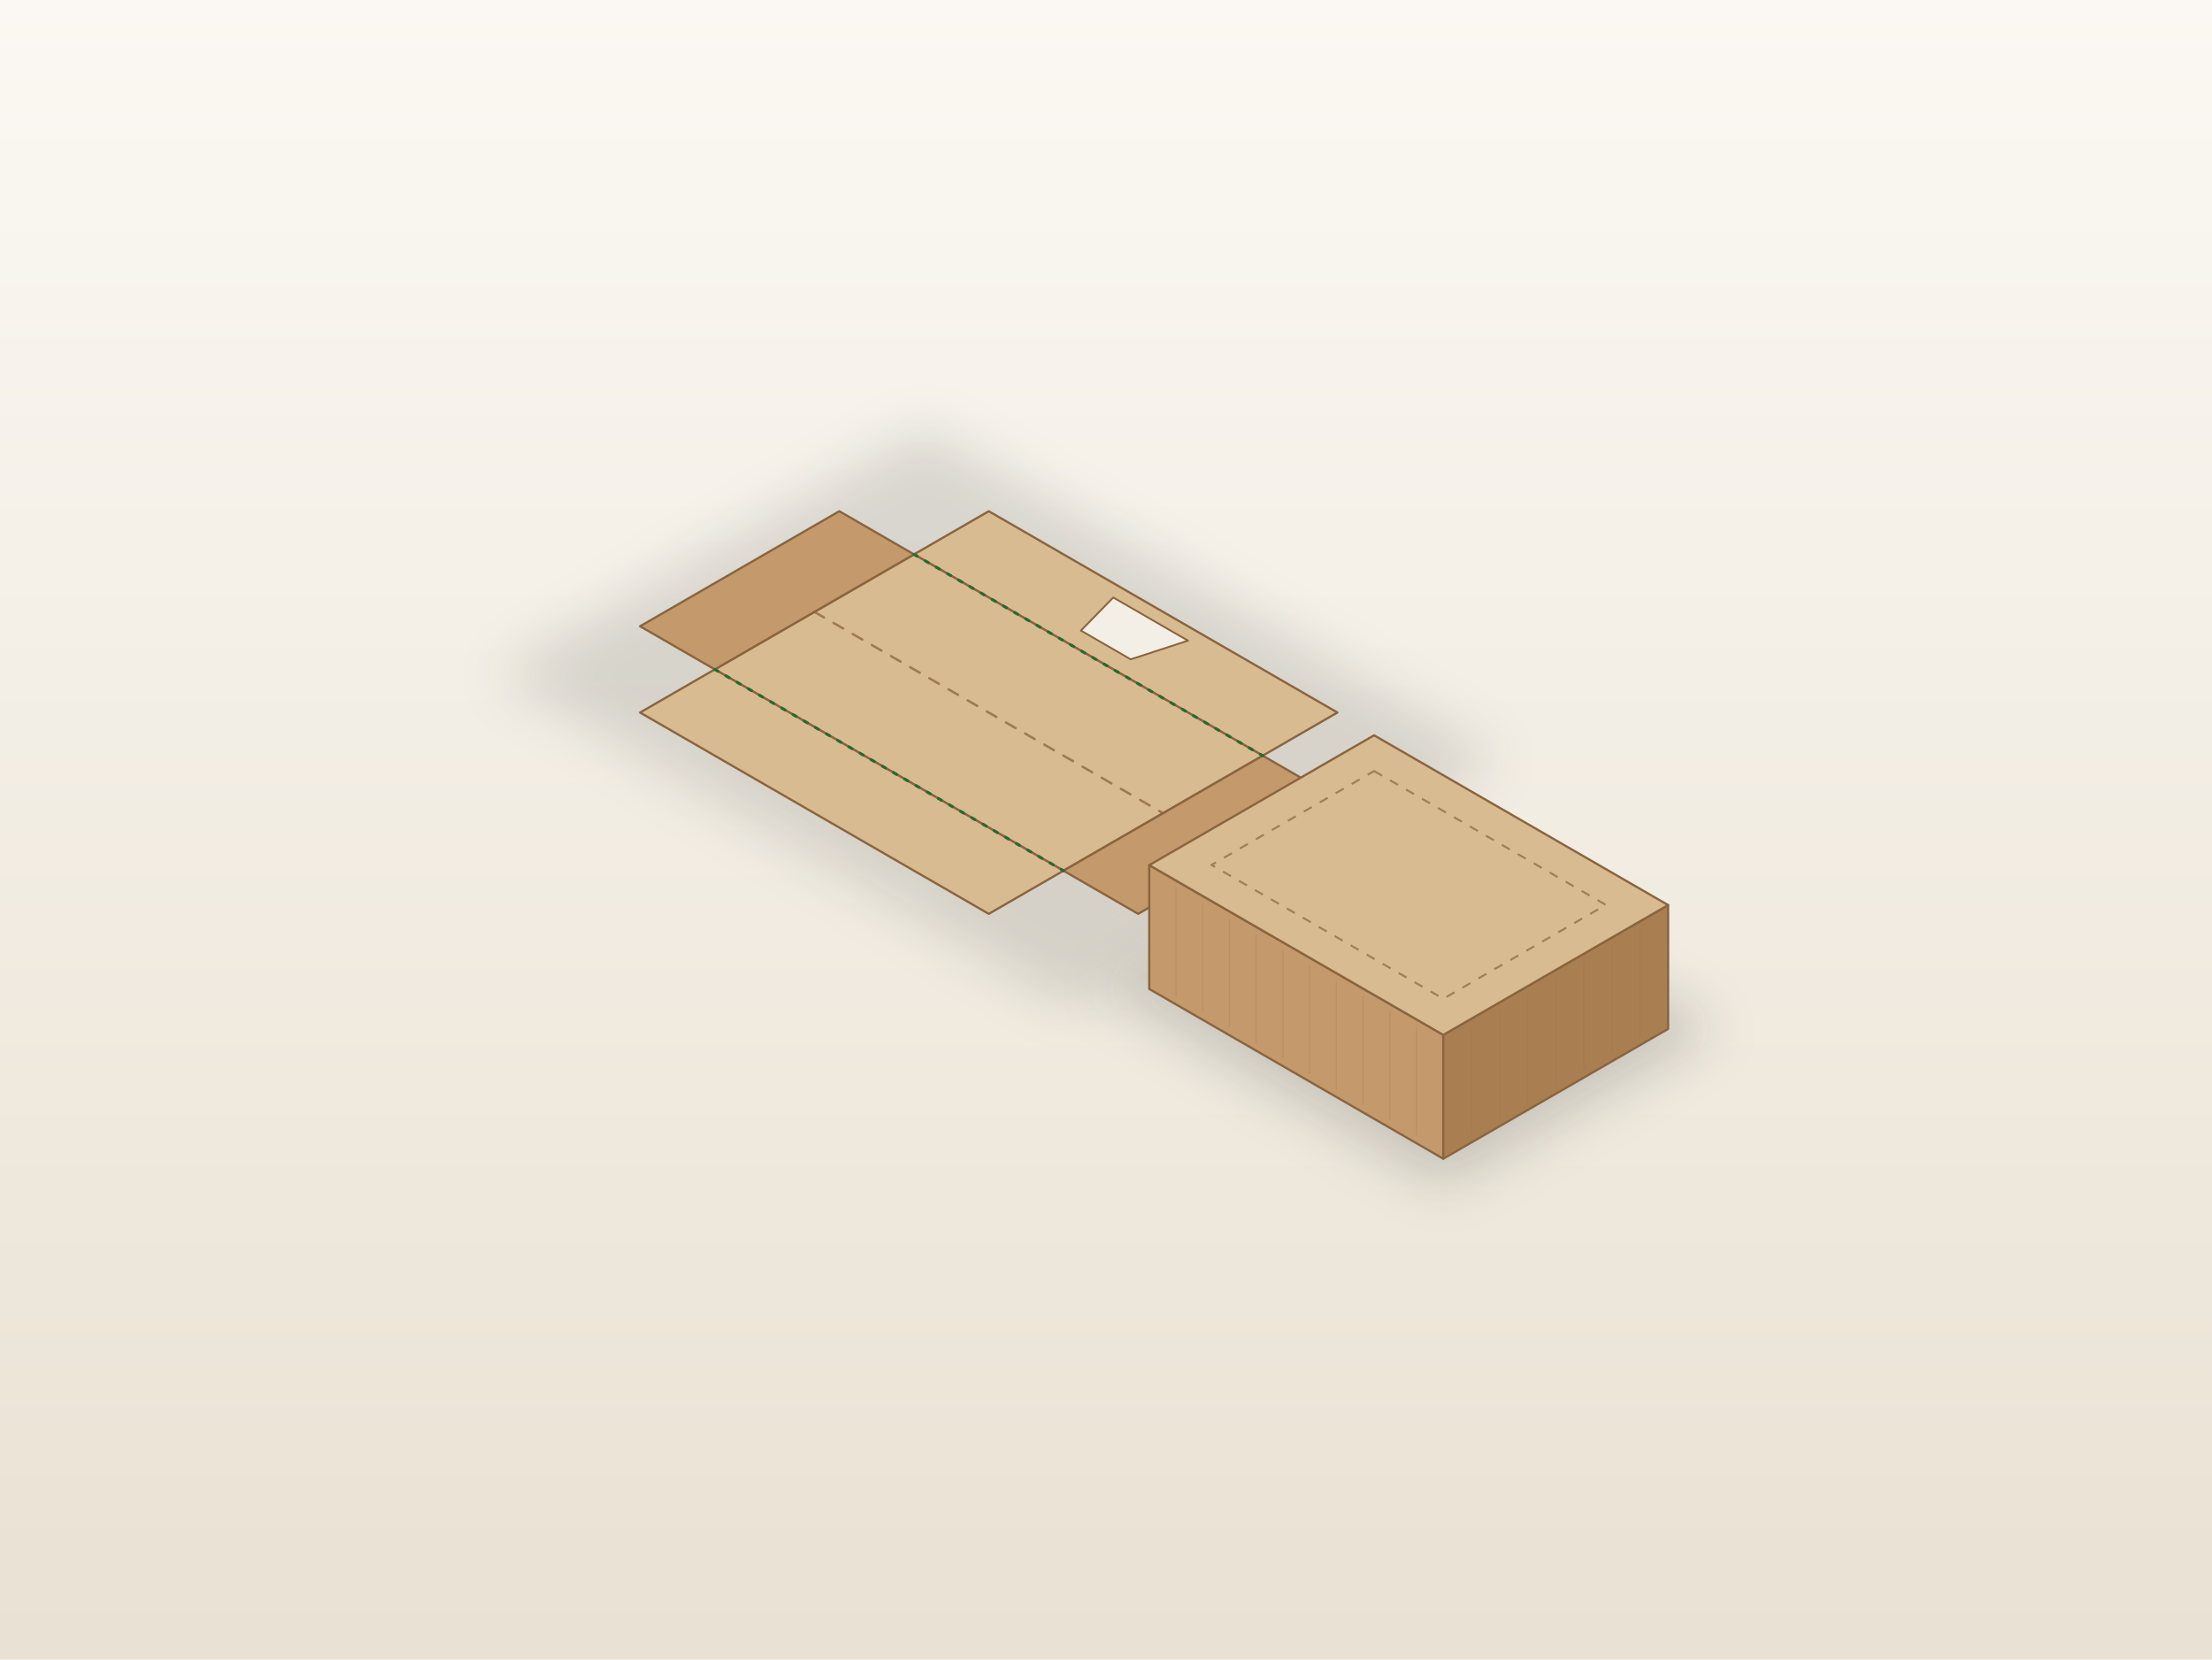
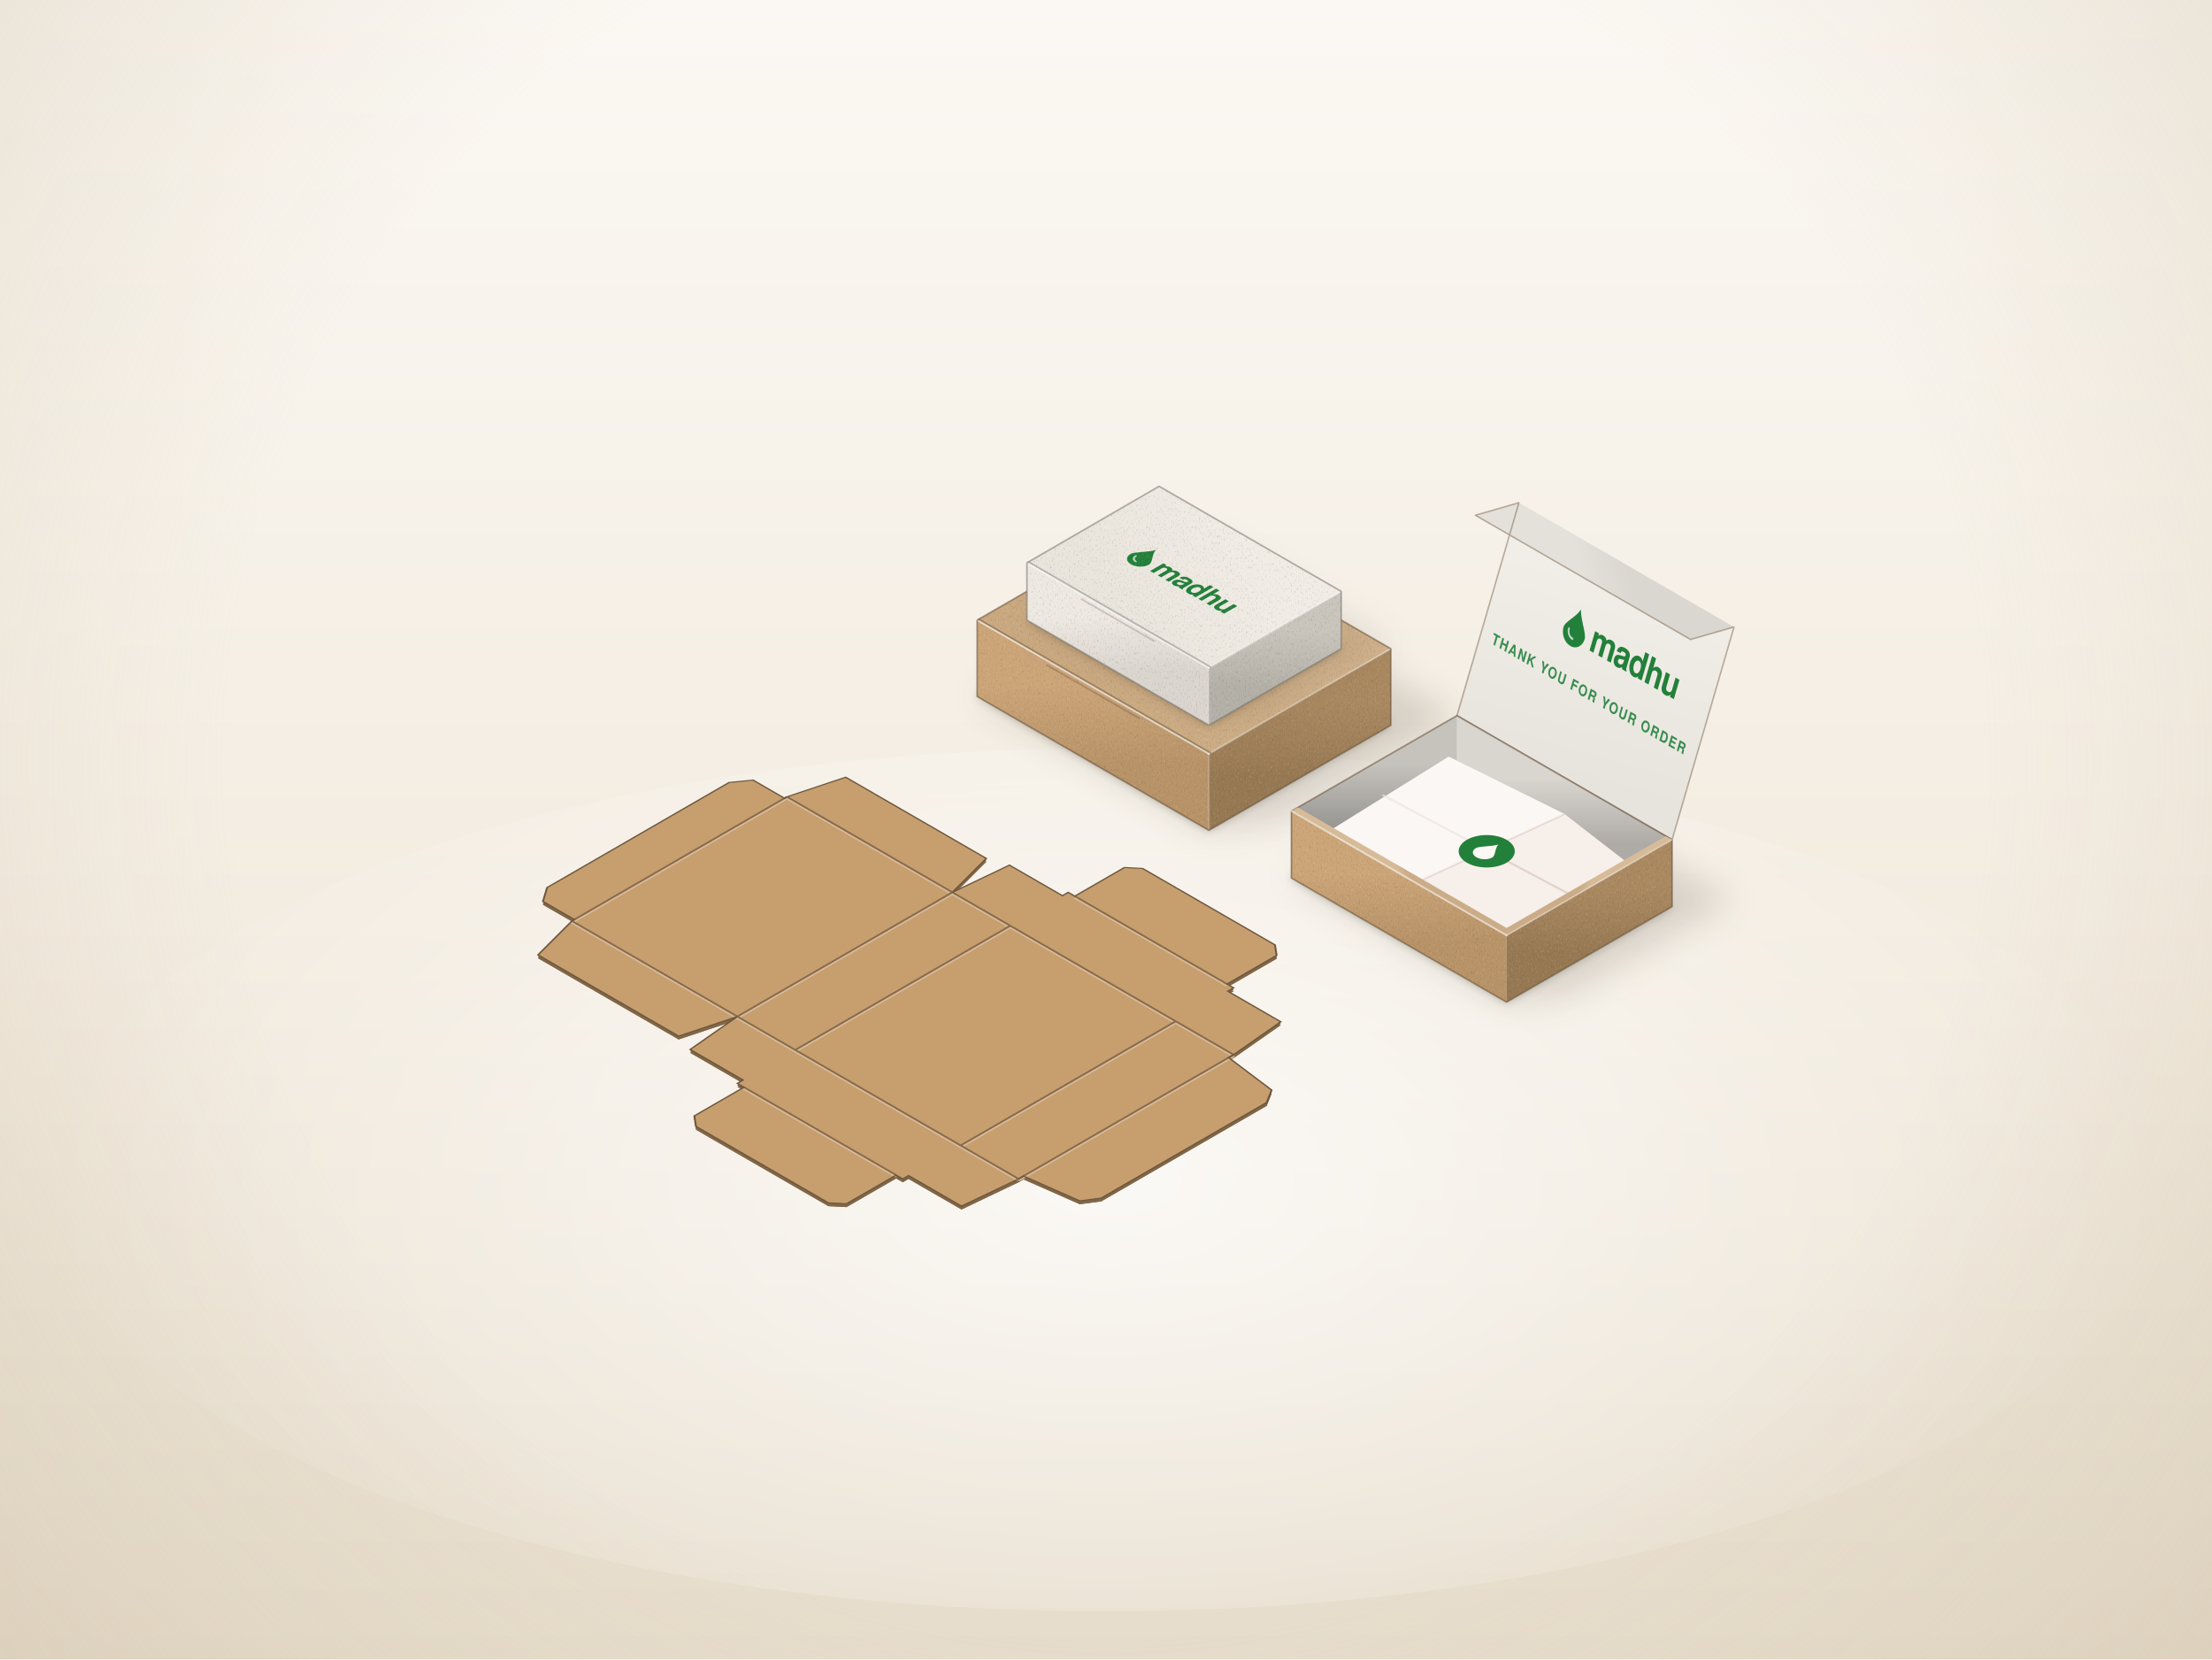
- <svg xmlns="http://www.w3.org/2000/svg" viewBox="0 0 1200 900" width="1200" height="900" role="img" aria-label="Die-cut corrugated mailer: flat dieline beside the assembled box">
+ <svg xmlns="http://www.w3.org/2000/svg" viewBox="0 0 1200 900" width="1200" height="900" role="img" aria-labelledby="t d">
  <defs>
-     <filter id="soft" x="-20%" y="-20%" width="140%" height="140%">
-       <feGaussianBlur stdDeviation="14" />
+     <filter id="f1" x="-50%" y="-50%" width="200%" height="200%">
+       <feGaussianBlur stdDeviation="9" />
    </filter>
-     <linearGradient id="bg" x1="0" y1="0" x2="0" y2="1">
+     <filter id="f2" x="-50%" y="-50%" width="200%" height="200%">
+       <feGaussianBlur stdDeviation="2.2" />
+     </filter>
+     <linearGradient id="l3" gradientUnits="userSpaceOnUse" x1="592.9" y1="372.6" x2="592.9" y2="414.1">
+       <stop offset="0" stop-color="#cba578" />
+       <stop offset="1" stop-color="#b89368" />
+     </linearGradient>
+     <linearGradient id="l4" gradientUnits="userSpaceOnUse" x1="705.1" y1="380.4" x2="705.1" y2="421.9">
+       <stop offset="0" stop-color="#aa8961" />
+       <stop offset="1" stop-color="#967853" />
+     </linearGradient>
+     <linearGradient id="l5" gradientUnits="userSpaceOnUse" x1="691.7" y1="315.6" x2="592.9" y2="372.6">
+       <stop offset="0" stop-color="#d3b48e" />
+       <stop offset="1" stop-color="#caa981" />
+     </linearGradient>
+     <filter id="k6" x="0" y="0" width="100%" height="100%" color-interpolation-filters="sRGB">
+       <feTurbulence type="fractalNoise" baseFrequency="1.6 0.6" numOctaves="3" seed="11" result="t" />
+       <feColorMatrix in="t" type="matrix" values="0 0 0 0 0.22  0 0 0 0 0.14  0 0 0 0 0.06  0.42 0 0 0 -0.235" result="d" />
+       <feColorMatrix in="t" type="matrix" values="0 0 0 0 1  0 0 0 0 0.97  0 0 0 0 0.9  0 -0.42 0 0 0.185" result="l" />
+       <feMerge result="m">
+         <feMergeNode in="d" />
+         <feMergeNode in="l" />
+       </feMerge>
+       <feComposite in="m" in2="SourceAlpha" operator="in" result="g" />
+       <feMerge>
+         <feMergeNode in="SourceGraphic" />
+         <feMergeNode in="g" />
+       </feMerge>
+     </filter>
+     <linearGradient id="l7" gradientUnits="userSpaceOnUse" x1="606.4" y1="333.8" x2="606.4" y2="364.9">
+       <stop offset="0" stop-color="#eee9e2" />
+       <stop offset="1" stop-color="#dad5ce" />
+     </linearGradient>
+     <linearGradient id="l8" gradientUnits="userSpaceOnUse" x1="691.7" y1="341.6" x2="691.7" y2="372.6">
+       <stop offset="0" stop-color="#c9c5bd" />
+       <stop offset="1" stop-color="#b3b0a8" />
+     </linearGradient>
+     <linearGradient id="l9" gradientUnits="userSpaceOnUse" x1="678.2" y1="292.3" x2="606.4" y2="333.8">
+       <stop offset="0" stop-color="#f1ede6" />
+       <stop offset="1" stop-color="#e9e5dd" />
+     </linearGradient>
+     <linearGradient id="l10" gradientUnits="userSpaceOnUse" x1="848.7" y1="421.9" x2="882.3" y2="306.4">
+       <stop offset="0" stop-color="#e7e4de" />
+       <stop offset="1" stop-color="#f2efe9" />
+     </linearGradient>
+     <linearGradient id="l11" gradientUnits="userSpaceOnUse" x1="882.3" y1="306.4" x2="858.8" y2="313.2">
+       <stop offset="0" stop-color="#dad7d0" />
+       <stop offset="1" stop-color="#e4e1db" />
+     </linearGradient>
+     <linearGradient id="l12" gradientUnits="userSpaceOnUse" x1="848.7" y1="421.9" x2="848.7" y2="458.1">
+       <stop offset="0" stop-color="#d9d6d0" />
+       <stop offset="1" stop-color="#aeaba6" />
+     </linearGradient>
+     <linearGradient id="l13" gradientUnits="userSpaceOnUse" x1="745.5" y1="414.1" x2="745.5" y2="450.4">
+       <stop offset="0" stop-color="#c6c3bd" />
+       <stop offset="1" stop-color="#969490" />
+     </linearGradient>
+     <linearGradient id="l14" gradientUnits="userSpaceOnUse" x1="790.4" y1="424.5" x2="817.3" y2="543.6">
+       <stop offset="0" stop-color="#bcbab4" />
+       <stop offset="1" stop-color="#e7e4de" />
+     </linearGradient>
+     <linearGradient id="l15" gradientUnits="userSpaceOnUse" x1="759" y1="473.7" x2="759" y2="509.9">
+       <stop offset="0" stop-color="#cba578" />
+       <stop offset="1" stop-color="#b89368" />
+     </linearGradient>
+     <linearGradient id="l16" gradientUnits="userSpaceOnUse" x1="862.2" y1="481.5" x2="862.2" y2="517.7">
+       <stop offset="0" stop-color="#aa8961" />
+       <stop offset="1" stop-color="#967853" />
+     </linearGradient>
+     <linearGradient id="l17" gradientUnits="userSpaceOnUse" x1="759" y1="473.7" x2="762.4" y2="471.7">
+       <stop offset="0" stop-color="#d7bb99" />
+       <stop offset="1" stop-color="#cbac88" />
+     </linearGradient>
+     <linearGradient id="l18" gradientUnits="userSpaceOnUse" x1="862.2" y1="481.5" x2="858.7" y2="479.5">
+       <stop offset="0" stop-color="#d7bb99" />
+       <stop offset="1" stop-color="#cbac88" />
+     </linearGradient>
+     <linearGradient id="l19" gradientUnits="userSpaceOnUse" x1="0" y1="0" x2="0" y2="900">
      <stop offset="0" stop-color="#FBF8F3" />
-       <stop offset="1" stop-color="#E9E1D3" />
+       <stop offset="0.55" stop-color="#F3ECE1" />
+       <stop offset="1" stop-color="#E6DCCB" />
    </linearGradient>
+     <radialGradient id="r20" gradientUnits="userSpaceOnUse" cx="600" cy="640" r="576" gradientTransform="translate(0 640) scale(1 0.54) translate(0 -640)">
+       <stop offset="0" stop-color="#FFFFFF" stop-opacity="0.75" />
+       <stop offset="1" stop-color="#FFFFFF" stop-opacity="0" />
+     </radialGradient>
+     <radialGradient id="r21" gradientUnits="userSpaceOnUse" cx="600" cy="414" r="864">
+       <stop offset="0.55" stop-color="#D9CCB6" stop-opacity="0" />
+       <stop offset="1" stop-color="#CDBFA6" stop-opacity="0.55" />
+     </radialGradient>
  </defs>
-   <rect width="1200" height="900" fill="url(#bg)" />
-   <polygon points="501.48,232.03 812.99,411.87 581.24,545.68 269.73,365.83" fill="#17231C" opacity="0.13" filter="url(#soft)" />
-   <polygon points="536.39,277.31 725.54,386.52 685.01,409.92 495.85,300.72" fill="#D9BB91" stroke="#8A6440" stroke-width="1.2" stroke-linejoin="round" />
-   <polygon points="495.85,300.72 685.01,409.92 576.92,472.33 387.76,363.12" fill="#D9BB91" stroke="#8A6440" stroke-width="1.2" stroke-linejoin="round" />
-   <polygon points="387.76,363.12 576.92,472.33 536.39,495.73 347.23,386.52" fill="#D9BB91" stroke="#8A6440" stroke-width="1.2" stroke-linejoin="round" />
-   <polygon points="455.32,277.31 495.85,300.72 387.76,363.12 347.23,339.72" fill="#C49A6C" stroke="#8A6440" stroke-width="1.2" stroke-linejoin="round" />
-   <polygon points="685.01,409.92 725.54,433.33 617.45,495.73 576.92,472.33" fill="#C49A6C" stroke="#8A6440" stroke-width="1.2" stroke-linejoin="round" />
-   <line x1="441.81" y1="331.92" x2="630.97" y2="441.13" stroke="#8A6440" stroke-width="1.3" stroke-linecap="round" stroke-dasharray="6 6" opacity="0.75" />
-   <line x1="495.85" y1="300.72" x2="685.01" y2="409.92" stroke="#1B6A2F" stroke-width="1.6" stroke-linecap="round" stroke-dasharray="2 5" opacity="0.9" />
-   <line x1="387.76" y1="363.12" x2="576.92" y2="472.33" stroke="#1B6A2F" stroke-width="1.6" stroke-linecap="round" stroke-dasharray="2 5" opacity="0.9" />
-   <polygon points="603.94,324.12 644.48,347.52 613.4,357.66 586.38,342.06" fill="#F4EFE6" stroke="#8A6440" stroke-width="1" stroke-linejoin="round" />
-   <polygon points="745.43,450.88 931.21,558.14 782.97,643.73 597.19,536.47" fill="#17231C" opacity="0.18" filter="url(#soft)" />
-   <polygon points="623.46,536.47 782.97,628.56 782.97,561.39 623.46,469.3" fill="#C49A6C" stroke="#8A6440" stroke-width="1.2" stroke-linejoin="round" />
-   <polygon points="904.94,558.14 782.97,628.56 782.97,561.39 904.94,490.96" fill="#A97F52" stroke="#8A6440" stroke-width="1.2" stroke-linejoin="round" />
-   <polygon points="745.43,398.87 904.94,490.96 782.97,561.39 623.46,469.3" fill="#D9BB91" stroke="#8A6440" stroke-width="1.2" stroke-linejoin="round" />
-   <line x1="637.96" y1="540.51" x2="637.96" y2="482" stroke="#8A6440" stroke-width="0.7" stroke-linecap="round" opacity="0.18" />
-   <line x1="652.46" y1="548.88" x2="652.46" y2="490.37" stroke="#8A6440" stroke-width="0.7" stroke-linecap="round" opacity="0.18" />
-   <line x1="666.96" y1="557.25" x2="666.96" y2="498.75" stroke="#8A6440" stroke-width="0.7" stroke-linecap="round" opacity="0.18" />
-   <line x1="681.46" y1="565.62" x2="681.46" y2="507.12" stroke="#8A6440" stroke-width="0.7" stroke-linecap="round" opacity="0.18" />
-   <line x1="695.96" y1="573.99" x2="695.96" y2="515.49" stroke="#8A6440" stroke-width="0.7" stroke-linecap="round" opacity="0.18" />
-   <line x1="710.46" y1="582.37" x2="710.46" y2="523.86" stroke="#8A6440" stroke-width="0.7" stroke-linecap="round" opacity="0.18" />
-   <line x1="724.96" y1="590.74" x2="724.96" y2="532.23" stroke="#8A6440" stroke-width="0.7" stroke-linecap="round" opacity="0.18" />
-   <line x1="739.46" y1="599.11" x2="739.46" y2="540.6" stroke="#8A6440" stroke-width="0.7" stroke-linecap="round" opacity="0.18" />
-   <line x1="753.96" y1="607.48" x2="753.96" y2="548.98" stroke="#8A6440" stroke-width="0.7" stroke-linecap="round" opacity="0.18" />
-   <line x1="768.46" y1="615.85" x2="768.46" y2="557.35" stroke="#8A6440" stroke-width="0.7" stroke-linecap="round" opacity="0.18" />
-   <line x1="889.69" y1="562.61" x2="889.69" y2="504.1" stroke="#8A6440" stroke-width="0.7" stroke-linecap="round" opacity="0.18" />
-   <line x1="874.45" y1="571.41" x2="874.45" y2="512.9" stroke="#8A6440" stroke-width="0.7" stroke-linecap="round" opacity="0.18" />
-   <line x1="859.2" y1="580.21" x2="859.2" y2="521.71" stroke="#8A6440" stroke-width="0.7" stroke-linecap="round" opacity="0.18" />
-   <line x1="843.95" y1="589.01" x2="843.95" y2="530.51" stroke="#8A6440" stroke-width="0.7" stroke-linecap="round" opacity="0.18" />
-   <line x1="828.71" y1="597.82" x2="828.71" y2="539.31" stroke="#8A6440" stroke-width="0.7" stroke-linecap="round" opacity="0.18" />
-   <line x1="813.46" y1="606.62" x2="813.46" y2="548.11" stroke="#8A6440" stroke-width="0.7" stroke-linecap="round" opacity="0.18" />
-   <line x1="798.21" y1="615.42" x2="798.21" y2="556.92" stroke="#8A6440" stroke-width="0.7" stroke-linecap="round" opacity="0.18" />
-   <polygon points="745.43,418.27 871.16,490.86 782.97,541.78 657.24,469.19" fill="none" stroke="#8A6440" stroke-width="1.1" stroke-linejoin="round" opacity="0.7" stroke-dasharray="5 5" />
+   <rect width="1200" height="900" fill="url(#l19)" />
+   <ellipse cx="600" cy="640" rx="576" ry="234" fill="url(#r20)" />
+   <rect width="1200" height="900" fill="url(#r21)" />
+   <polygon points="530.1,377.8 628.8,320.8 666.2,316.7 791.8,389.2 693.1,446.2 655.8,450.4" fill="#3B2E1F" opacity="0.16" filter="url(#f1)" />
+   <polygon points="628.8,320.8 754.5,393.4 655.8,450.4 530.1,377.8" fill="#2A2016" opacity="0.32" filter="url(#f2)" />
+   <polygon points="700.6,476.3 790.4,424.5 823.1,420.8 939.7,488.2 850,540 817.3,543.6" fill="#3B2E1F" opacity="0.16" filter="url(#f1)" />
+   <polygon points="790.4,424.5 907.1,491.8 817.3,543.6 700.6,476.3" fill="#2A2016" opacity="0.32" filter="url(#f2)" />
+   <g transform="matrix(4.487 2.591 -4.487 2.591 467.308 384.819)" fill="#816748" stroke="none">
+     <path d="M0 16L1.2 14.3L5 14.3L5 14L6.5 8.4L23.5 8.4L25 14L25.6 7.7L32 7.7L32 7L32.8 7L32.8 1L34 0L50 0L51.2 1L51.2 7L52 7L52 7.7L58.4 7.7L59 14L59 14.6L65 15.4L66 17L66 37L65 38.6L59 39.4L59 40L58.4 46.3L52 46.3L52 47L51.2 47L51.2 53L50 54L34 54L32.8 53L32.8 47L32 47L32 46.3L25.6 46.3L25 40L23.5 45.6L6.5 45.6L5 40L5 39.7L1.2 39.7L0 38Z" />
+     <path d="M5 14L5 40M25 14L25 40M32 14L32 40M52 14L52 40M59 14L59 40M5 14L25 14M5 40L25 40M25 14L32 14M25 40L32 40M32 14L52 14M32 40L52 40M32.8 7L51.2 7M32.8 47L51.2 47M52 14L59 14M52 40L59 40" stroke-width="0.32" transform="translate(0.14 0.14)" />
+     <path d="M5 14L5 40M25 14L25 40M32 14L32 40M52 14L52 40M59 14L59 40M5 14L25 14M5 40L25 40M25 14L32 14M25 40L32 40M32 14L52 14M32 40L52 40M32.8 7L51.2 7M32.8 47L51.2 47M52 14L59 14M52 40L59 40" stroke-width="0.22" />
+     <path d="M0 16L1.2 14.3L5 14.3L5 14L6.5 8.4L23.5 8.4L25 14L25.6 7.7L32 7.7L32 7L32.8 7L32.8 1L34 0L50 0L51.2 1L51.2 7L52 7L52 7.7L58.4 7.7L59 14L59 14.6L65 15.4L66 17L66 37L65 38.6L59 39.4L59 40L58.4 46.3L52 46.3L52 47L51.2 47L51.2 53L50 54L34 54L32.8 53L32.8 47L32 47L32 46.3L25.6 46.3L25 40L23.5 45.6L6.5 45.6L5 40L5 39.7L1.2 39.7L0 38Z" stroke-width="0.16" />
+   </g>
+   <g transform="matrix(4.487 2.591 -4.487 2.591 467.308 383.912)" fill="#816748" stroke="none">
+     <path d="M0 16L1.2 14.3L5 14.3L5 14L6.5 8.4L23.5 8.4L25 14L25.6 7.7L32 7.7L32 7L32.8 7L32.8 1L34 0L50 0L51.2 1L51.2 7L52 7L52 7.7L58.4 7.7L59 14L59 14.6L65 15.4L66 17L66 37L65 38.6L59 39.4L59 40L58.4 46.3L52 46.3L52 47L51.2 47L51.2 53L50 54L34 54L32.8 53L32.8 47L32 47L32 46.3L25.6 46.3L25 40L23.5 45.6L6.5 45.6L5 40L5 39.7L1.2 39.7L0 38Z" />
+     <path d="M5 14L5 40M25 14L25 40M32 14L32 40M52 14L52 40M59 14L59 40M5 14L25 14M5 40L25 40M25 14L32 14M25 40L32 40M32 14L52 14M32 40L52 40M32.8 7L51.2 7M32.8 47L51.2 47M52 14L59 14M52 40L59 40" stroke-width="0.32" transform="translate(0.14 0.14)" />
+     <path d="M5 14L5 40M25 14L25 40M32 14L32 40M52 14L52 40M59 14L59 40M5 14L25 14M5 40L25 40M25 14L32 14M25 40L32 40M32 14L52 14M32 40L52 40M32.8 7L51.2 7M32.8 47L51.2 47M52 14L59 14M52 40L59 40" stroke-width="0.22" />
+     <path d="M0 16L1.2 14.3L5 14.3L5 14L6.5 8.4L23.5 8.4L25 14L25.6 7.7L32 7.7L32 7L32.8 7L32.8 1L34 0L50 0L51.2 1L51.2 7L52 7L52 7.7L58.4 7.7L59 14L59 14.6L65 15.4L66 17L66 37L65 38.6L59 39.4L59 40L58.4 46.3L52 46.3L52 47L51.2 47L51.2 53L50 54L34 54L32.8 53L32.8 47L32 47L32 46.3L25.6 46.3L25 40L23.5 45.6L6.5 45.6L5 40L5 39.7L1.2 39.7L0 38Z" stroke-width="0.16" />
+   </g>
+   <g transform="matrix(4.487 2.591 -4.487 2.591 467.308 383.005)">
+     <path d="M0 16L1.2 14.3L5 14.3L5 14L6.5 8.4L23.5 8.4L25 14L25.6 7.7L32 7.7L32 7L32.8 7L32.8 1L34 0L50 0L51.2 1L51.2 7L52 7L52 7.7L58.4 7.7L59 14L59 14.6L65 15.4L66 17L66 37L65 38.6L59 39.4L59 40L58.4 46.3L52 46.3L52 47L51.2 47L51.2 53L50 54L34 54L32.8 53L32.8 47L32 47L32 46.3L25.6 46.3L25 40L23.5 45.6L6.5 45.6L5 40L5 39.7L1.2 39.7L0 38Z" fill="#C79E6E" />
+     <path d="M5 14L5 40M25 14L25 40M32 14L32 40M52 14L52 40M59 14L59 40M5 14L25 14M5 40L25 40M25 14L32 14M25 40L32 40M32 14L52 14M32 40L52 40M32.8 7L51.2 7M32.8 47L51.2 47M52 14L59 14M52 40L59 40" stroke="#d8bb9a" stroke-width="0.32" transform="translate(0.14 0.14)" />
+     <path d="M5 14L5 40M25 14L25 40M32 14L32 40M52 14L52 40M59 14L59 40M5 14L25 14M5 40L25 40M25 14L32 14M25 40L32 40M32 14L52 14M32 40L52 40M32.8 7L51.2 7M32.8 47L51.2 47M52 14L59 14M52 40L59 40" stroke="#876b4b" stroke-width="0.22" />
+     <path d="M0 16L1.2 14.3L5 14.3L5 14L6.5 8.4L23.5 8.4L25 14L25.6 7.7L32 7.7L32 7L32.8 7L32.8 1L34 0L50 0L51.2 1L51.2 7L52 7L52 7.7L58.4 7.7L59 14L59 14.6L65 15.4L66 17L66 37L65 38.6L59 39.4L59 40L58.4 46.3L52 46.3L52 47L51.2 47L51.2 53L50 54L34 54L32.8 53L32.8 47L32 47L32 46.3L25.6 46.3L25 40L23.5 45.6L6.5 45.6L5 40L5 39.7L1.2 39.7L0 38Z" fill="none" stroke="#6d573d" stroke-width="0.16" />
+   </g>
+   <g filter="url(#k6)">
+     <polygon points="530.1,336.4 655.8,408.9 655.8,450.4 530.1,377.8" fill="url(#l3)" />
+     <polygon points="655.8,408.9 754.5,351.9 754.5,393.4 655.8,450.4" fill="url(#l4)" />
+     <polygon points="628.8,279.4 754.5,351.9 655.8,408.9 530.1,336.4" fill="url(#l5)" />
+   </g>
+   <line x1="530.1" y1="336.4" x2="655.8" y2="408.9" stroke="#fff" stroke-width="1.1" stroke-linecap="round" stroke-opacity="0.55" />
+   <line x1="655.8" y1="408.9" x2="754.5" y2="351.9" stroke="#fff" stroke-width="1" stroke-linecap="round" stroke-opacity="0.35" />
+   <line x1="655.8" y1="450.4" x2="655.8" y2="408.9" stroke="#fff" stroke-width="0.9" stroke-linecap="round" stroke-opacity="0.22" />
+   <polygon points="628.8,279.4 754.5,351.9 754.5,393.4 655.8,450.4 530.1,377.8 530.1,336.4" fill="none" stroke="#644f37" stroke-width="0.9" stroke-opacity="0.55" stroke-linejoin="round" />
+   <line x1="531" y1="335.9" x2="656.7" y2="408.4" stroke="#6d573d" stroke-width="0.9" stroke-linecap="round" stroke-opacity="0.5" />
+   <line x1="567.8" y1="360.7" x2="618.1" y2="389.7" stroke="#6d573d" stroke-width="0.9" stroke-linecap="round" stroke-opacity="0.35" />
+   <polygon points="557.1,336.4 628.8,294.9 656.8,291.8 755.6,348.8 683.8,390.3 655.8,393.4" fill="#3B2E1F" opacity="0.1" filter="url(#f1)" />
+   <polygon points="628.8,294.9 727.6,351.9 655.8,393.4 557.1,336.4" fill="#2A2016" opacity="0.3" filter="url(#f2)" />
+   <g filter="url(#k6)">
+     <polygon points="557.1,305.3 655.8,362.3 655.8,393.4 557.1,336.4" fill="url(#l7)" />
+     <polygon points="655.8,362.3 727.6,320.8 727.6,351.9 655.8,393.4" fill="url(#l8)" />
+     <polygon points="628.8,263.8 727.6,320.8 655.8,362.3 557.1,305.3" fill="url(#l9)" />
+     <g transform="matrix(4.487 2.591 -4.487 2.591 628.846 263.834)">
+       <path d="M6.46 6.866C6.695 7.601 7.577 8.336 7.577 8.806A1.117 1.058 0 0 1 5.343 8.806C5.343 8.336 6.225 7.601 6.46 6.866Z" fill="#23803A" />
+       <path d="M5.872 8.689a0.588 0.588 0 0 0 0.588 0.588" fill="none" stroke="#fff" stroke-opacity="0.7" stroke-width="0.176" stroke-linecap="round" />
+       <text x="8.14" y="9.4" font-family="'Helvetica Neue', Helvetica, Arial, sans-serif" font-size="2.94" font-weight="800" fill="#23803A" text-anchor="start" letter-spacing="-0.084">madhu</text>
+     </g>
+   </g>
+   <line x1="557.1" y1="305.3" x2="655.8" y2="362.3" stroke="#fff" stroke-width="1.1" stroke-linecap="round" stroke-opacity="0.55" />
+   <line x1="655.8" y1="362.3" x2="727.6" y2="320.8" stroke="#fff" stroke-width="1" stroke-linecap="round" stroke-opacity="0.35" />
+   <line x1="655.8" y1="393.4" x2="655.8" y2="362.3" stroke="#fff" stroke-width="0.9" stroke-linecap="round" stroke-opacity="0.22" />
+   <polygon points="628.8,263.8 727.6,320.8 727.6,351.9 655.8,393.4 557.1,336.4 557.1,305.3" fill="none" stroke="#777470" stroke-width="0.9" stroke-opacity="0.55" stroke-linejoin="round" />
+   <line x1="557.9" y1="304.8" x2="656.7" y2="361.8" stroke="#82807b" stroke-width="0.9" stroke-linecap="round" stroke-opacity="0.5" />
+   <line x1="586.7" y1="325" x2="626.2" y2="347.8" stroke="#82807b" stroke-width="0.9" stroke-linecap="round" stroke-opacity="0.35" />
+   <polygon points="790.4,388.2 907.1,455.5 940.7,340.1 824,272.7" fill="url(#l10)" />
+   <g transform="matrix(4.487 2.591 -1.681 5.775 824.003 272.696)">
+     <path d="M9.64 5.704C9.909 6.544 10.917 7.384 10.917 7.922A1.277 1.21 0 0 1 8.363 7.922C8.363 7.384 9.371 6.544 9.64 5.704Z" fill="#23803A" />
+     <path d="M8.968 7.787a0.672 0.672 0 0 0 0.672 0.672" fill="none" stroke="#fff" stroke-opacity="0.7" stroke-width="0.202" stroke-linecap="round" />
+     <text x="11.56" y="8.6" font-family="'Helvetica Neue', Helvetica, Arial, sans-serif" font-size="3.36" font-weight="800" fill="#23803A" text-anchor="start" letter-spacing="-0.096">madhu</text>
+     <text x="13" y="12.6" font-family="'Helvetica Neue', Helvetica, Arial, sans-serif" font-size="1.35" font-weight="700" fill="#398d4e" text-anchor="middle" letter-spacing="0.12">THANK YOU FOR YOUR ORDER</text>
+   </g>
+   <polygon points="824,272.7 940.7,340.1 917.1,346.9 800.4,279.5" fill="url(#l11)" />
+   <polygon points="790.4,388.2 907.1,455.5 940.7,340.1 917.1,346.9 800.4,279.5 824,272.7" fill="none" stroke="#6d573d" stroke-width="0.8" stroke-opacity="0.45" stroke-linejoin="round" />
+   <polygon points="790.4,388.2 907.1,455.5 907.1,491.8 790.4,424.5" fill="url(#l12)" />
+   <polygon points="790.4,388.2 700.6,440 700.6,476.3 790.4,424.5" fill="url(#l13)" />
+   <polygon points="790.4,424.5 907.1,491.8 817.3,543.6 700.6,476.3" fill="url(#l14)" />
+   <g transform="matrix(4.487 2.591 -4.487 2.591 790.385 407.876)">
+     <path d="M0 1 L13 0 L24 1.6 L23.4 17.6 L11 18 L0.6 17Z" fill="#F7EFEA" />
+     <path d="M13 0 L11 18M0 9 L24 8" stroke="#E2D3CB" stroke-width="0.25" fill="none" />
+     <path d="M0.6 17 L11 18 L13 0 L0 1Z" fill="#fff" opacity="0.5" />
+     <circle cx="12.2" cy="8.6" r="2.4" fill="#23803A" />
+     <path d="M12.2 7.2C12.408 7.85 13.188 8.5 13.188 8.916A0.988 0.936 0 0 1 11.212 8.916C11.212 8.5 11.992 7.85 12.2 7.2Z" fill="#FBF8F3" />
+     <path d="M11.68 8.812a0.52 0.52 0 0 0 0.52 0.52" fill="none" stroke="#fff" stroke-opacity="0.7" stroke-width="0.156" stroke-linecap="round" />
+   </g>
+   <g filter="url(#k6)">
+     <polygon points="700.6,440 817.3,507.4 817.3,543.6 700.6,476.3" fill="url(#l15)" />
+     <polygon points="817.3,507.4 907.1,455.5 907.1,491.8 817.3,543.6" fill="url(#l16)" />
+   </g>
+   <polygon points="790.4,388.2 907.1,455.5 907.1,491.8 817.3,543.6 700.6,476.3 700.6,440" fill="none" stroke="#644f37" stroke-width="0.9" stroke-opacity="0.55" stroke-linejoin="round" />
+   <polygon points="700.6,440 817.3,507.4 820.8,505.4 704.1,438" fill="url(#l17)" />
+   <polygon points="817.3,507.4 907.1,455.5 903.6,453.6 813.9,505.4" fill="url(#l18)" />
+   <line x1="700.6" y1="440" x2="817.3" y2="507.4" stroke="#fff" stroke-width="1" stroke-linecap="round" stroke-opacity="0.5" />
+   <line x1="817.3" y1="507.4" x2="907.1" y2="455.5" stroke="#fff" stroke-width="0.9" stroke-linecap="round" stroke-opacity="0.35" />
</svg>
